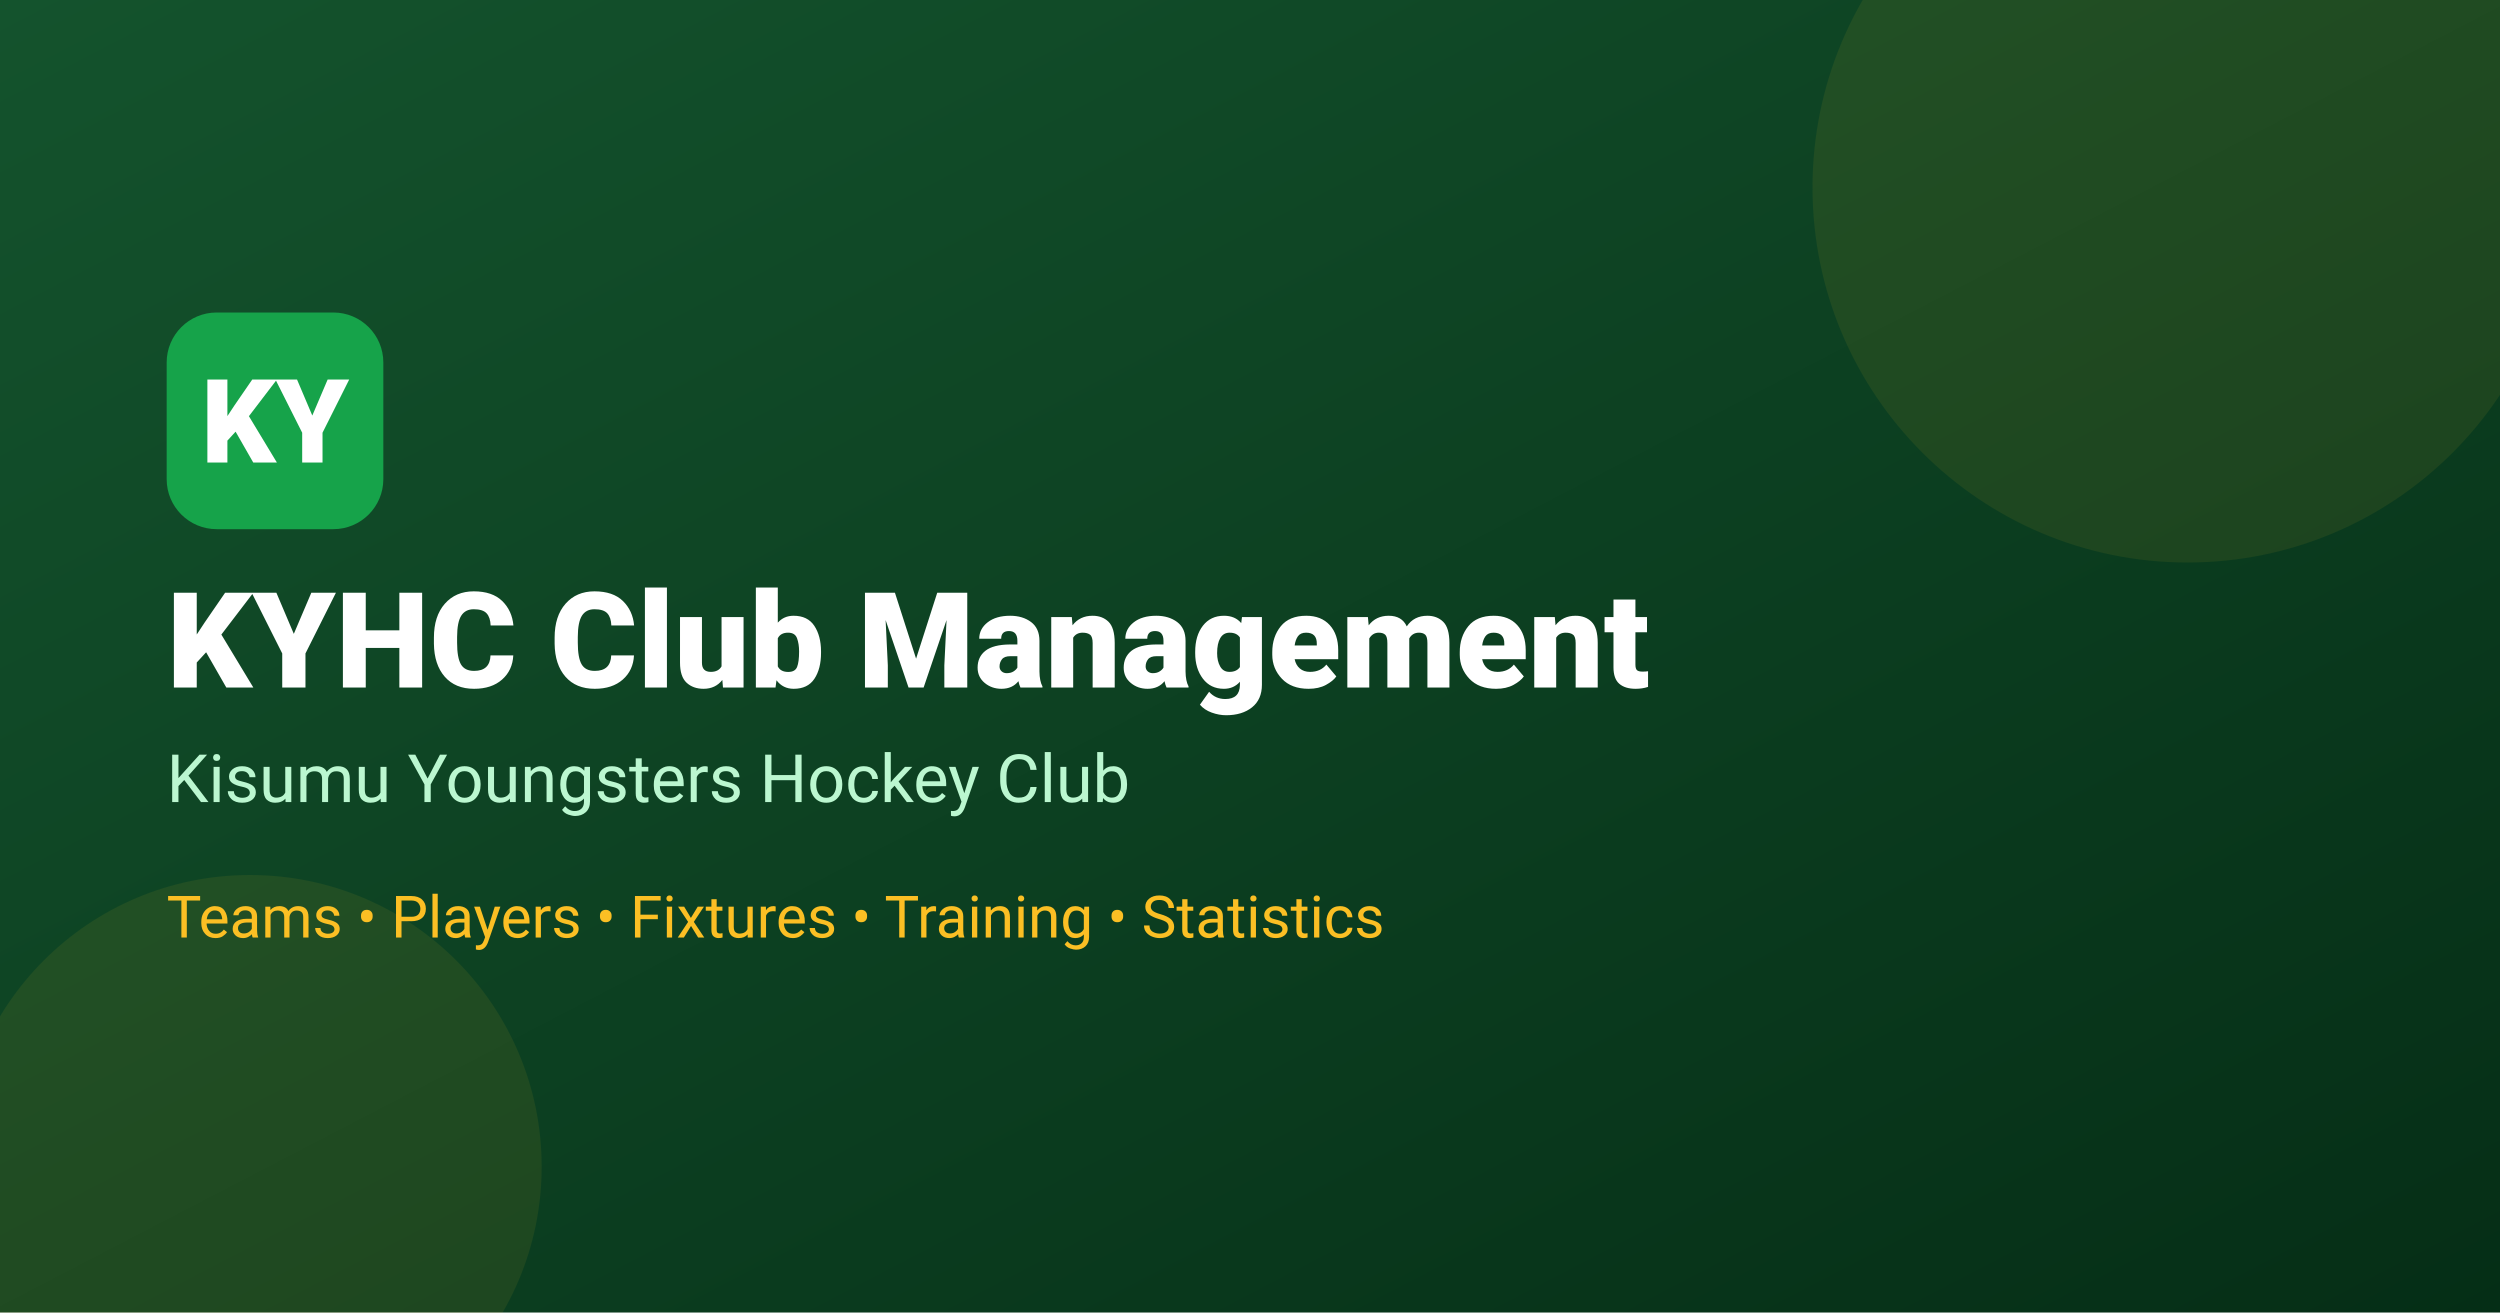
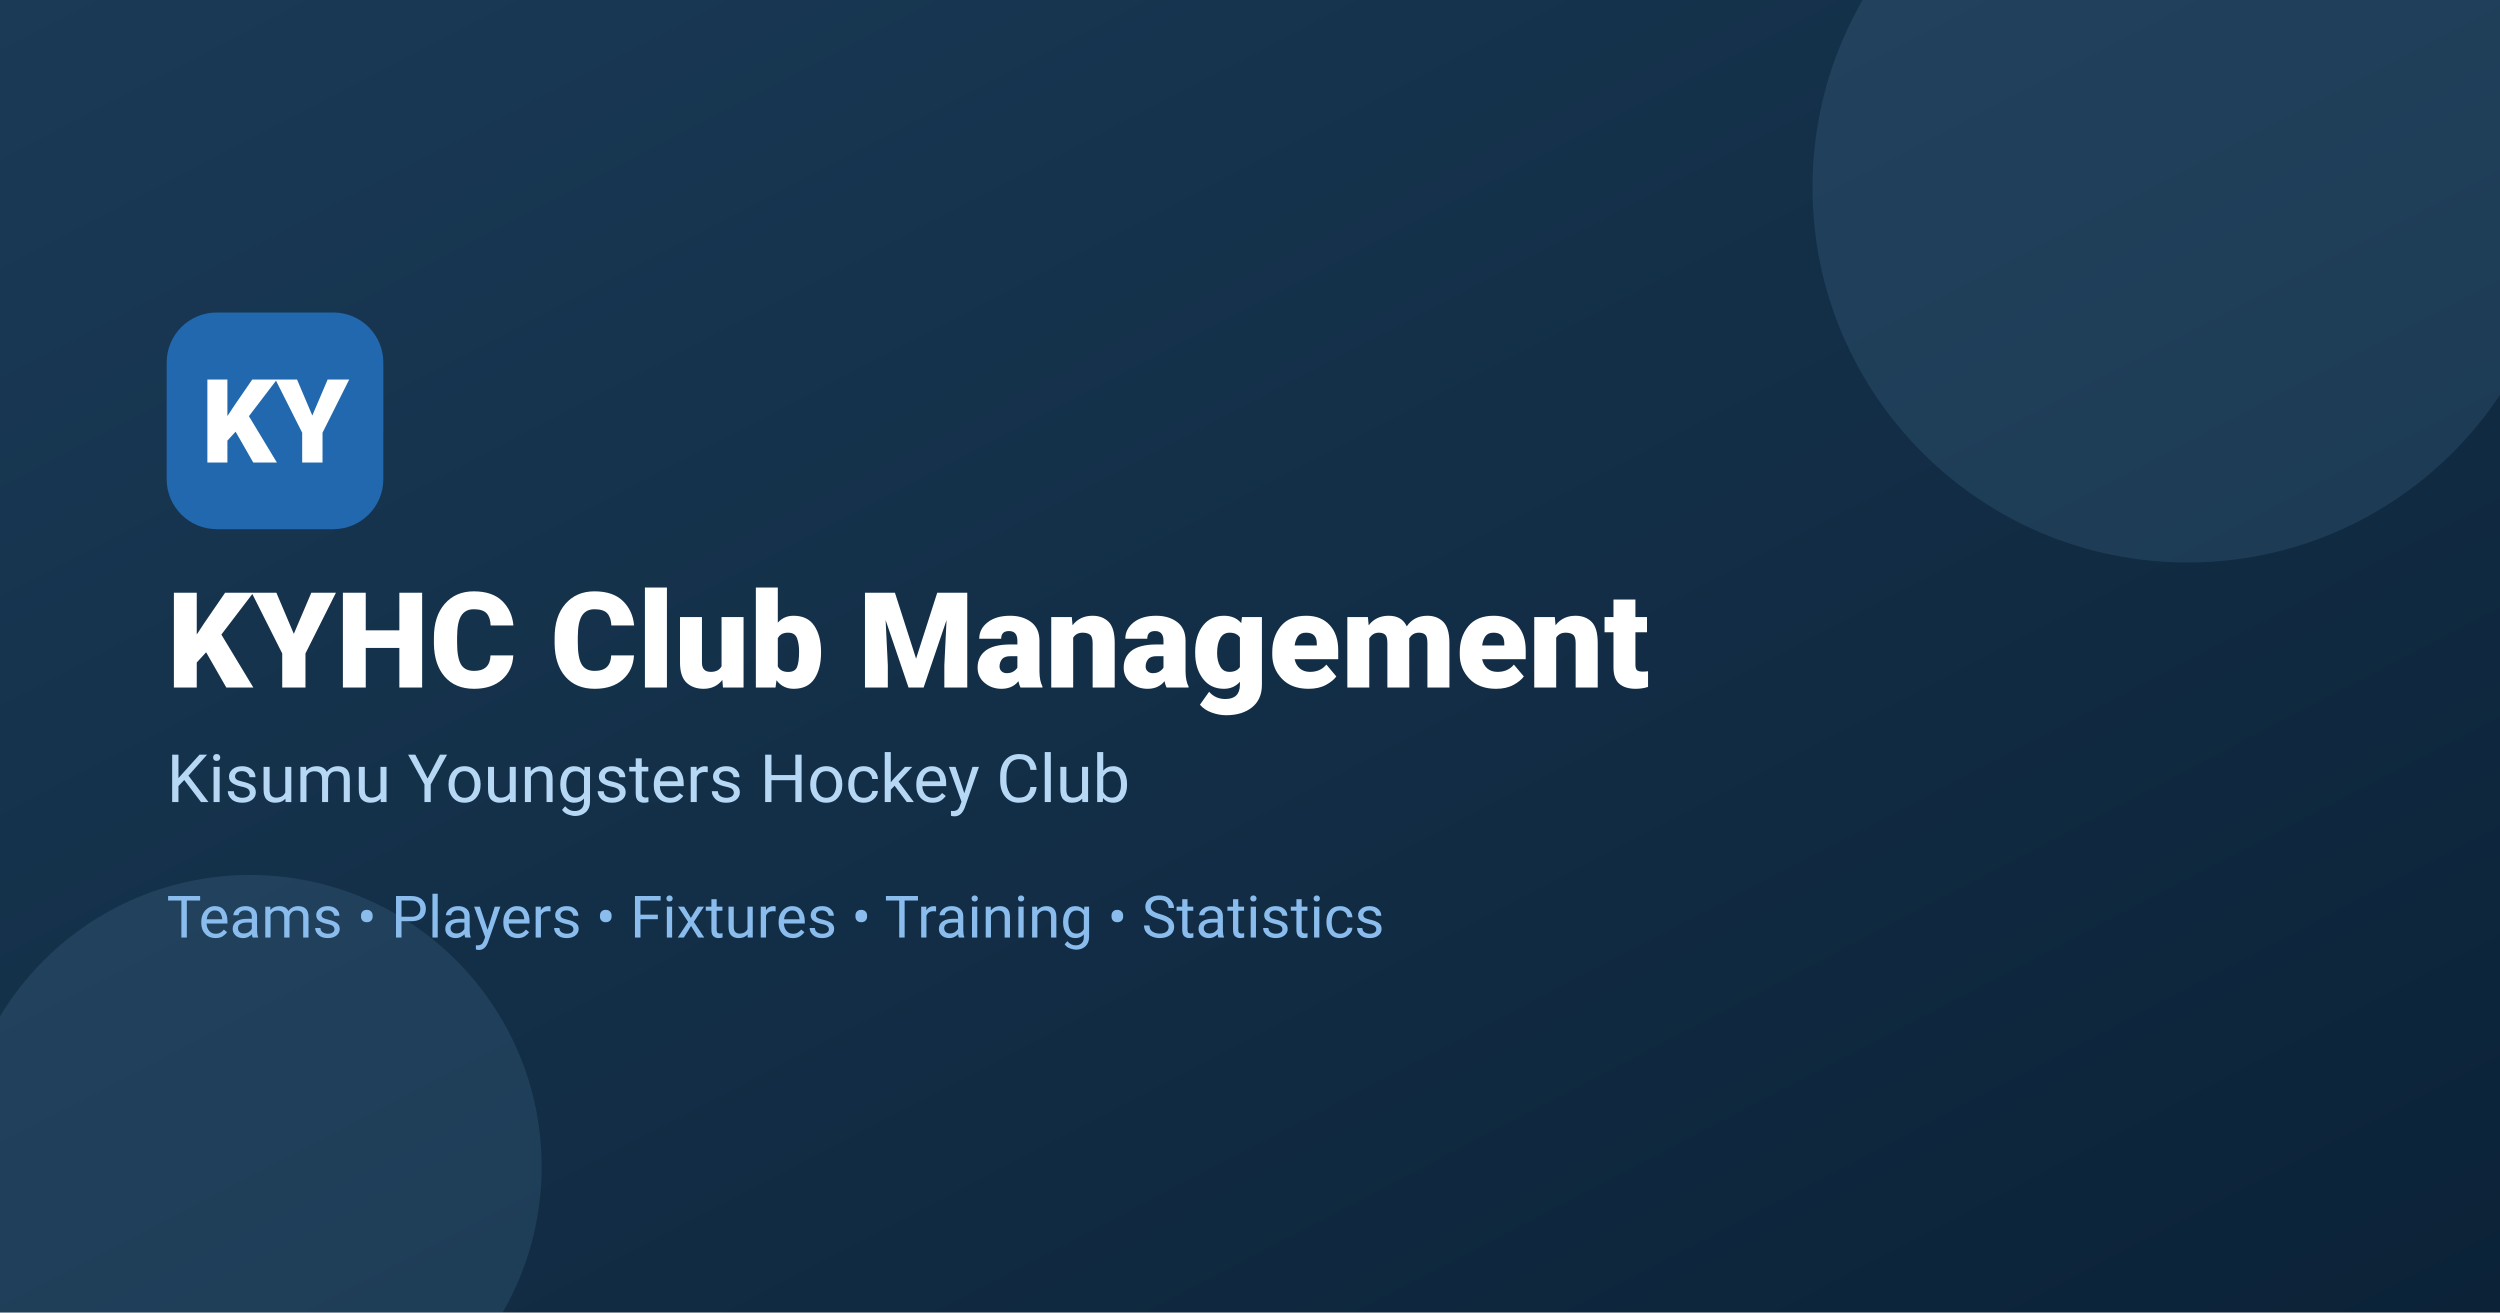
<svg xmlns="http://www.w3.org/2000/svg" width="1200" height="630" viewBox="0 0 1200 630">
  <defs>
    <linearGradient id="bg" x1="0" y1="0" x2="1" y2="1">
-       <stop offset="0" stop-color="#14532d" />
-       <stop offset="1" stop-color="#052e16" />
+       <stop offset="0" stop-color="#1a3a56" />
+       <stop offset="1" stop-color="#0b2237" />
    </linearGradient>
  </defs>
  <rect width="1200" height="630" fill="url(#bg)" />
-   <circle cx="1050" cy="90" r="180" fill="#fbbf24" opacity="0.08" />
-   <circle cx="120" cy="560" r="140" fill="#fbbf24" opacity="0.08" />
+   <circle cx="1050" cy="90" r="180" fill="#7fbbe8" opacity="0.12" />
+   <circle cx="120" cy="560" r="140" fill="#7fbbe8" opacity="0.12" />
  <g font-family="system-ui, -apple-system, Segoe UI, Roboto, sans-serif">
-     <rect x="80" y="150" width="104" height="104" rx="24" fill="#16a34a" />
+     <rect x="80" y="150" width="104" height="104" rx="24" fill="#2168ae" />
    <text x="132" y="222" font-size="56" font-weight="800" fill="#ffffff" text-anchor="middle">KY</text>
    <text x="80" y="330" font-size="64" font-weight="800" fill="#ffffff">KYHC Club Management</text>
-     <text x="80" y="385" font-size="32" fill="#bbf7d0">Kisumu Youngsters Hockey Club</text>
-     <text x="80" y="450" font-size="28" fill="#fbbf24">Teams • Players • Fixtures • Training • Statistics</text>
+     <text x="80" y="385" font-size="32" fill="#b7d8f5">Kisumu Youngsters Hockey Club</text>
+     <text x="80" y="450" font-size="28" fill="#8abded">Teams • Players • Fixtures • Training • Statistics</text>
  </g>
</svg>
